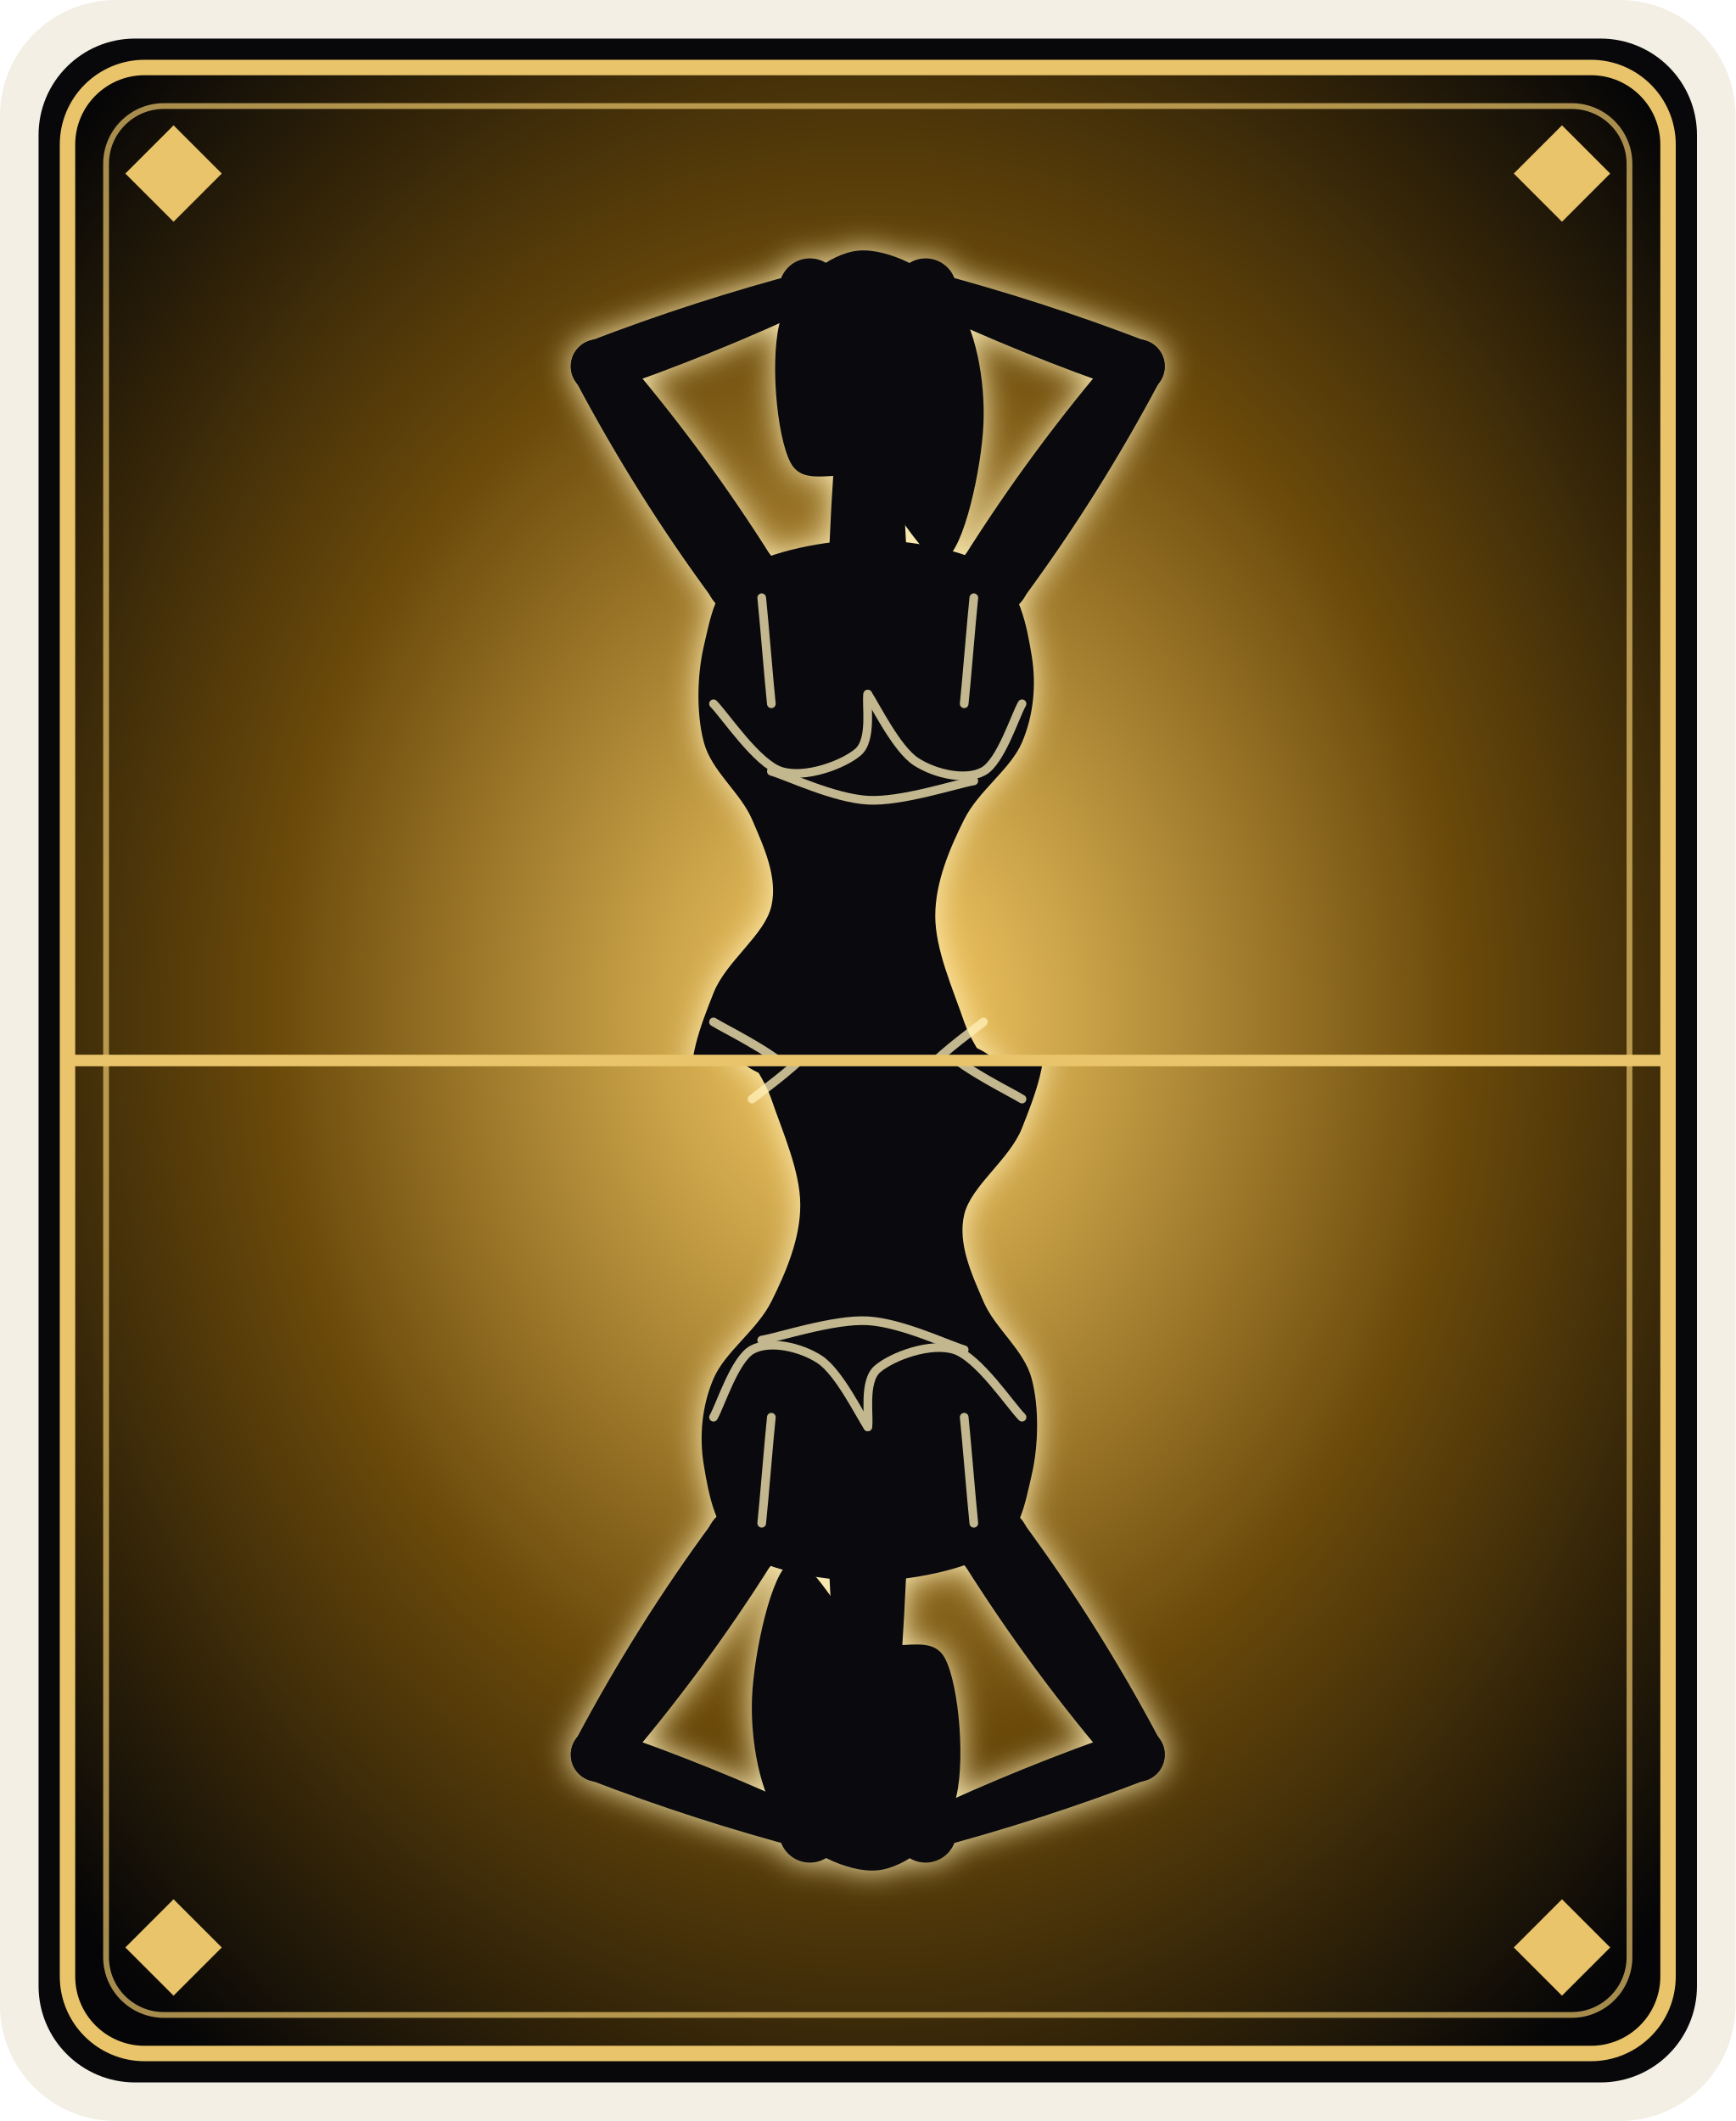
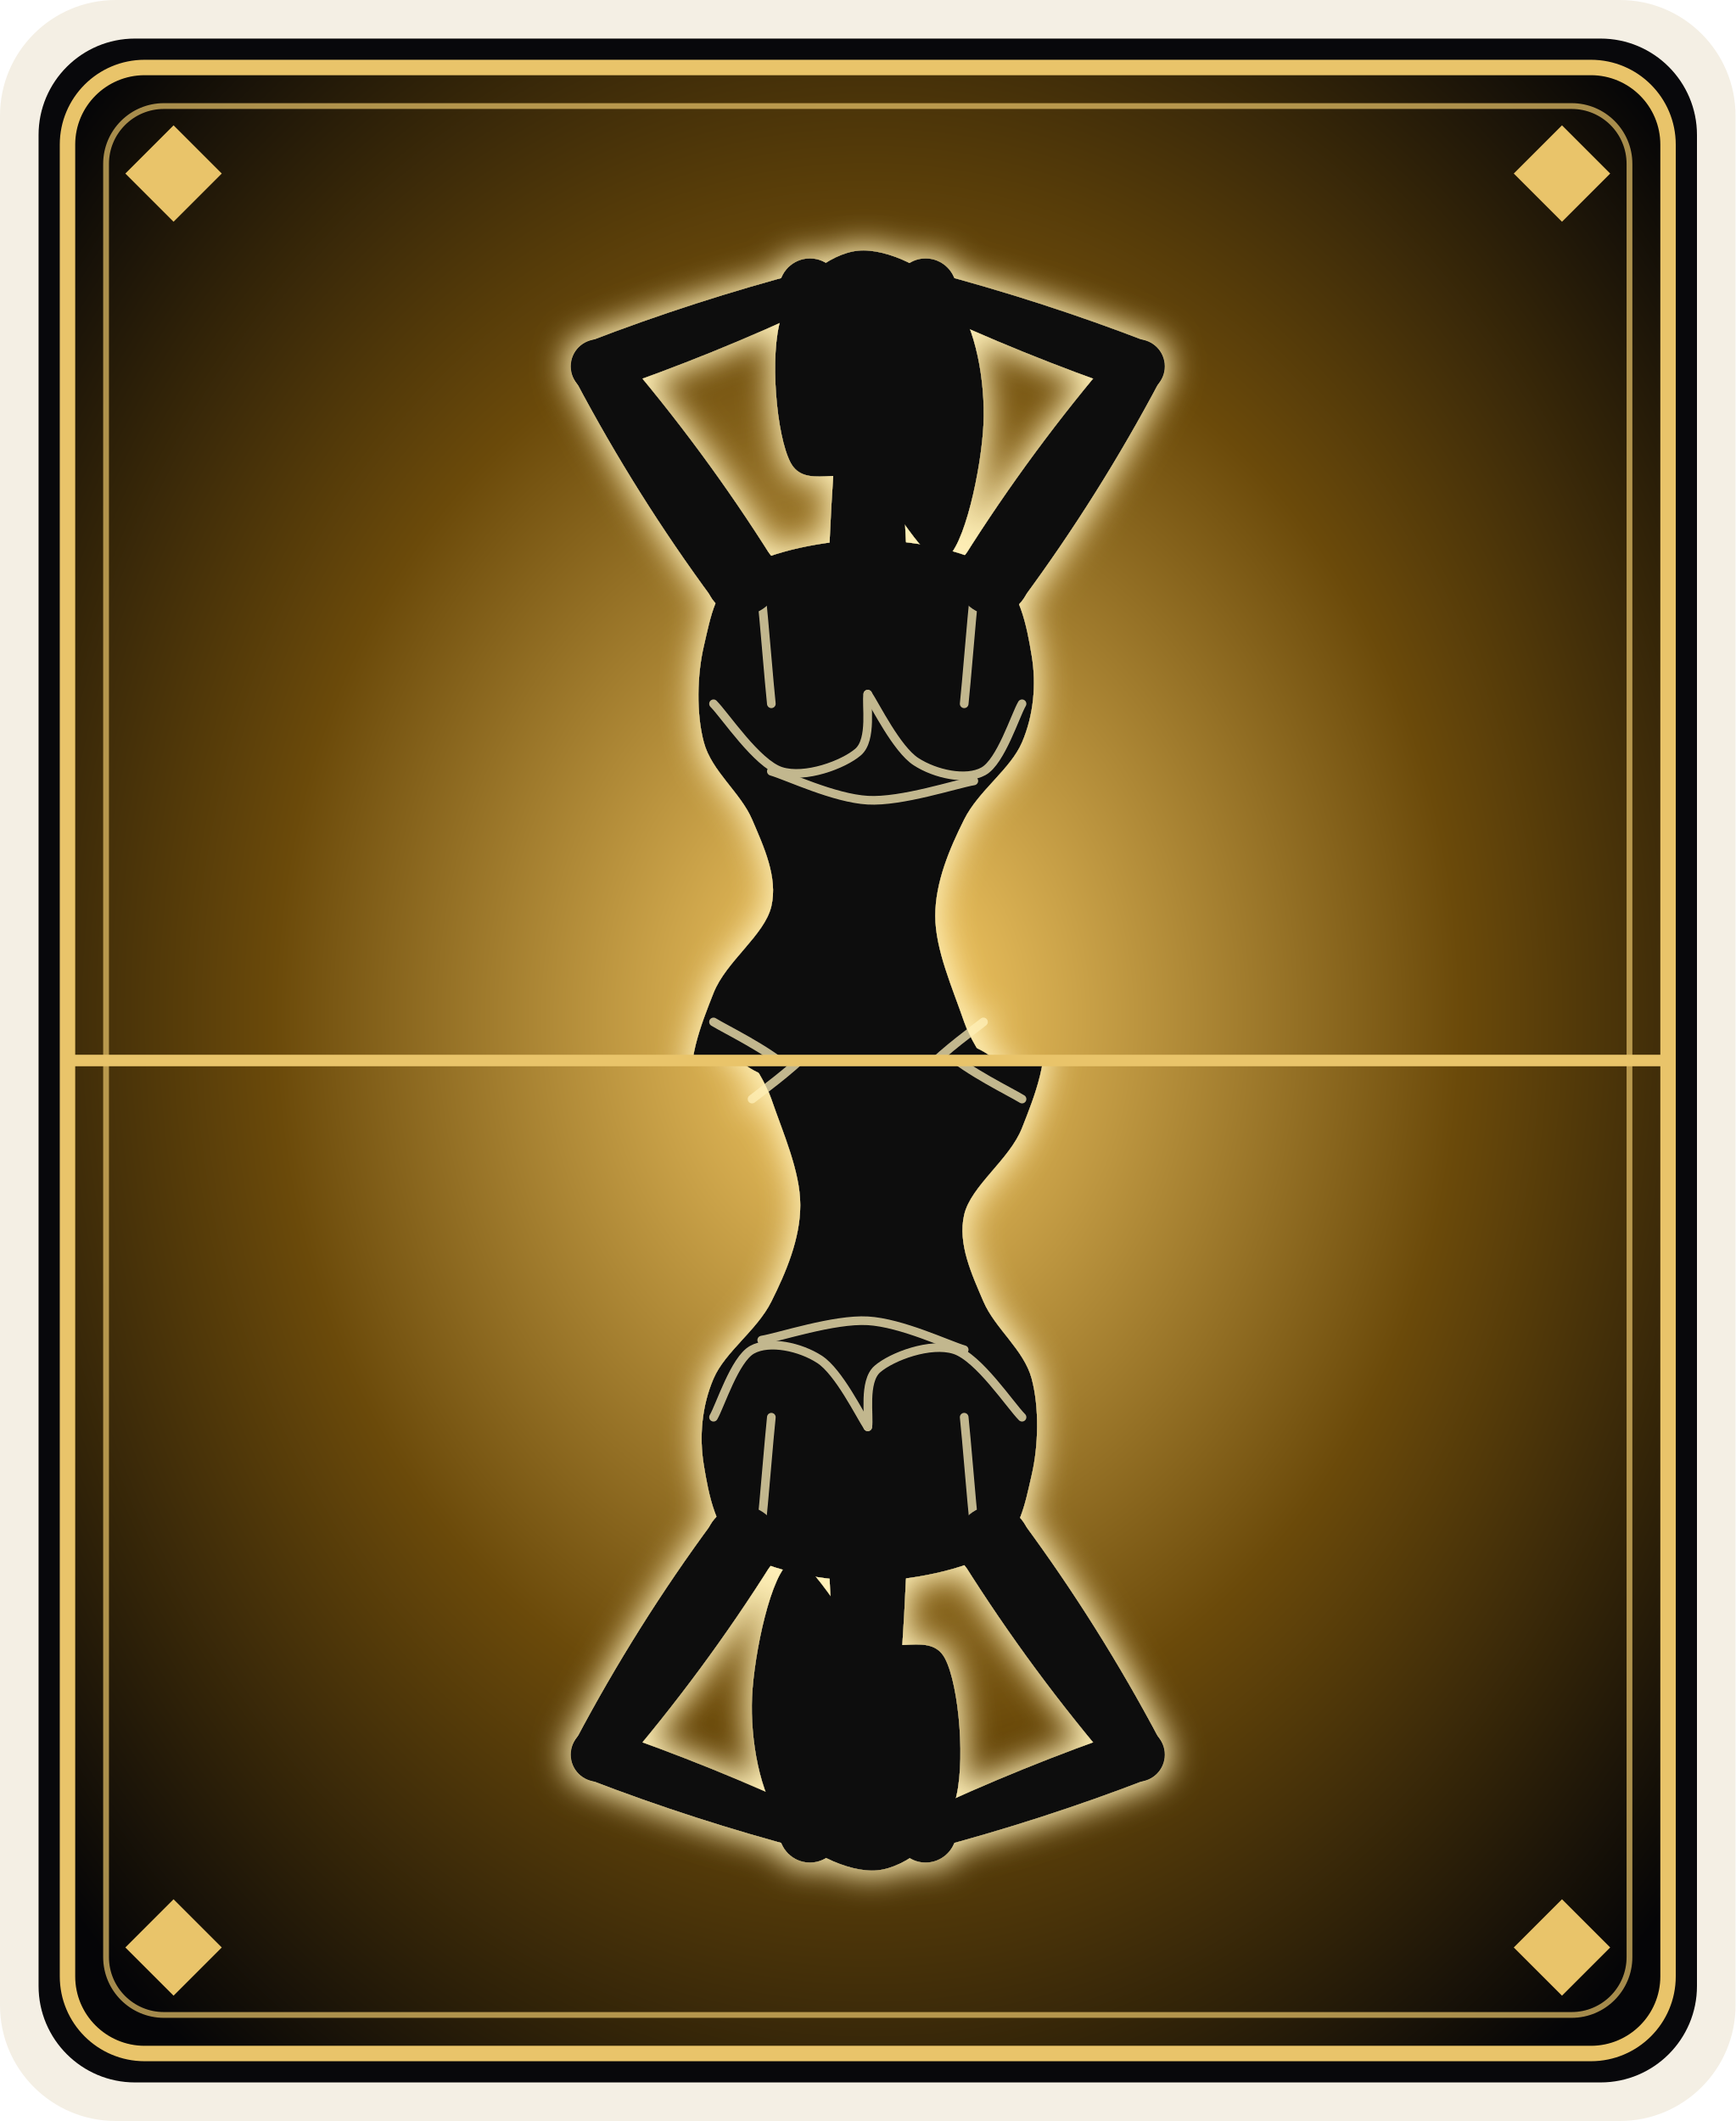
<svg xmlns="http://www.w3.org/2000/svg" viewBox="0 0 180 220" preserveAspectRatio="xMidYMid slice">
  <defs>
    <radialGradient id="bg5" cx="50%" cy="48%" r="62%">
      <stop offset="0" stop-color="#ffd36b" />
      <stop offset=".55" stop-color="#6b4a0a" />
      <stop offset="1" stop-color="#050507" />
    </radialGradient>
-     <filter id="rim5" x="-20%" y="-20%" width="140%" height="140%">
-       <feGaussianBlur stdDeviation="1.6" />
+     <filter id="rim5" x="-30%" y="-30%" width="160%" height="160%">
+       <feMorphology in="SourceAlpha" operator="dilate" radius="0.5" result="grow" />
+       <feGaussianBlur in="grow" stdDeviation="1.6" result="blur" />
+       <feFlood flood-color="#fff0b8" />
+       <feComposite in2="blur" operator="in" result="rim" />
+       <feMerge>
+         <feMergeNode in="rim" />
+         <feMergeNode in="SourceGraphic" />
+       </feMerge>
    </filter>
    <clipPath id="card5">
      <rect x="7" y="7" width="166" height="206" rx="8" />
    </clipPath>
    <clipPath id="top5">
      <rect x="0" y="0" width="180" height="110.0" />
    </clipPath>
    <style>.lace { stroke-dasharray: 1 1.4; stroke-width: 2.2; } .seam { stroke-width: .5; opacity: .7; }</style>
  </defs>
  <rect width="180" height="220" rx="12" fill="#f4efe4" />
  <rect x="4" y="4" width="172" height="212" rx="10" fill="#08080b" />
  <g clip-path="url(#card5)">
    <rect width="180" height="220" fill="url(#bg5)" />
+     <rect width="180" height="220" fill="#ffd36b" opacity="0">
+       <animate attributeName="opacity" values="0;.18;0" dur="3.0s" repeatCount="indefinite" />
+     </rect>
    <g clip-path="url(#top5)">
-       <g fill="#fff0b8" filter="url(#rim5)">
-         <path d="M81.0,33.0 C82.2,29.3 86.0,26.3 89.0,26.0 C92.0,25.7 96.8,28.0 99.0,31.0 C101.2,34.0 102.2,39.5 102.0,44.0 C101.8,48.5 100.0,57.0 98.0,58.0 C96.0,59.0 92.7,51.7 90.0,50.0 C87.3,48.3 83.5,50.8 82.0,48.0 C80.5,45.2 79.8,36.7 81.0,33.0 Z" />
-         <ellipse cx="90" cy="40" rx="8" ry="10" transform="rotate(6 90 40)" />
-         <path d="M86.5,48.0 Q86.2,52.5 86.0,57.0 L94.0,57.0 Q93.8,52.5 93.5,48.0 Z" />
-         <circle cx="90.0" cy="48.0" r="3.5" />
-         <circle cx="90.0" cy="57.0" r="4.0" />
-         <path d="M77.0,59.0 C79.8,57.2 85.7,56.0 90.0,56.0 C94.3,56.0 100.2,57.0 103.0,59.0 C105.8,61.0 106.5,65.0 107.0,68.0 C107.5,71.0 107.2,74.2 106.0,77.0 C104.8,79.8 101.5,82.0 100.0,85.0 C98.5,88.0 97.0,91.5 97.0,95.0 C97.0,98.5 98.8,102.5 100.0,106.0 C101.2,109.5 104.8,112.8 104.0,116.0 C103.2,119.2 97.7,123.2 95.0,125.0 C92.3,126.8 90.5,127.2 88.0,127.0 C85.5,126.8 82.7,126.2 80.0,124.0 C77.3,121.8 73.0,117.5 72.0,114.0 C71.0,110.5 72.7,106.3 74.0,103.0 C75.3,99.7 79.3,97.0 80.0,94.0 C80.7,91.0 79.2,87.8 78.0,85.0 C76.8,82.2 73.8,80.0 73.0,77.0 C72.2,74.0 72.3,70.0 73.0,67.0 C73.7,64.0 74.2,60.8 77.0,59.0 Z" />
-         <path d="M106.1,62.1 Q114.0,51.4 120.3,39.5 L115.7,36.5 Q107.0,46.6 99.9,57.9 Z" />
-         <circle cx="103.0" cy="60.0" r="3.8" />
-         <circle cx="118.0" cy="38.0" r="2.8" />
-         <path d="M118.9,35.4 Q108.0,31.2 96.6,28.2 L95.4,31.8 Q106.0,36.8 117.1,40.6 Z" />
-         <circle cx="118.0" cy="38.0" r="2.8" />
-         <circle cx="96.0" cy="30.0" r="1.9" />
-         <circle cx="96" cy="30" r="3.2" />
-         <path d="M80.1,57.9 Q73.0,46.6 64.3,36.5 L59.7,39.5 Q66.0,51.4 73.9,62.1 Z" />
-         <circle cx="77.0" cy="60.0" r="3.8" />
-         <circle cx="62.0" cy="38.0" r="2.8" />
-         <path d="M62.9,40.6 Q74.0,36.8 84.6,31.8 L83.4,28.2 Q72.0,31.2 61.1,35.4 Z" />
-         <circle cx="62.0" cy="38.0" r="2.8" />
-         <circle cx="84.0" cy="30.0" r="1.9" />
-         <circle cx="84" cy="30" r="3.2" />
-         <path d="M73.0,116.8 Q72.6,136.8 75.3,156.9 L84.7,157.1 Q88.4,137.2 89.0,117.2 Z" />
-         <circle cx="81.0" cy="117.0" r="8.0" />
-         <circle cx="80.0" cy="157.0" r="4.8" />
-         <path d="M75.3,157.5 Q77.0,175.6 81.7,193.3 L86.3,192.7 Q87.0,174.4 84.7,156.5 Z" />
-         <circle cx="80.0" cy="157.0" r="4.8" />
-         <circle cx="84.0" cy="193.0" r="2.3" />
-         <path d="M81.7,193.4 Q83.3,199.3 84.9,205.2 L87.1,204.8 Q86.7,198.7 86.3,192.6 Z" />
-         <circle cx="84.0" cy="193.0" r="2.3" />
-         <circle cx="86.0" cy="205.0" r="1.1" />
-         <path d="M81.9,190.0 L83.5,199.0 L85.1,190.0 Z" />
-         <path d="M90.0,116.8 Q92.1,136.3 97.3,155.5 L106.7,154.5 Q107.9,134.7 106.0,115.2 Z" />
-         <circle cx="98.0" cy="116.0" r="8.0" />
-         <circle cx="102.0" cy="155.0" r="4.8" />
-         <path d="M97.4,154.0 Q93.0,171.9 91.8,190.5 L96.2,191.5 Q103.0,174.1 106.6,156.0 Z" />
-         <circle cx="102.0" cy="155.0" r="4.8" />
-         <circle cx="94.0" cy="191.0" r="2.3" />
-         <path d="M91.7,191.4 Q93.3,197.3 94.9,203.2 L97.1,202.8 Q96.7,196.7 96.3,190.6 Z" />
-         <circle cx="94.0" cy="191.0" r="2.3" />
-         <circle cx="96.0" cy="203.0" r="1.1" />
-         <path d="M91.9,188.0 L93.5,197.0 L95.1,188.0 Z" />
-       </g>
-       <g fill="#0a0a0e">
-         <path d="M81.0,33.0 C82.2,29.3 86.0,26.3 89.0,26.0 C92.0,25.7 96.8,28.0 99.0,31.0 C101.2,34.0 102.2,39.5 102.0,44.0 C101.8,48.5 100.0,57.0 98.0,58.0 C96.0,59.0 92.7,51.7 90.0,50.0 C87.3,48.3 83.5,50.8 82.0,48.0 C80.5,45.2 79.8,36.7 81.0,33.0 Z" />
-         <ellipse cx="90" cy="40" rx="8" ry="10" transform="rotate(6 90 40)" />
-         <path d="M86.5,48.0 Q86.2,52.5 86.0,57.0 L94.0,57.0 Q93.8,52.5 93.5,48.0 Z" />
-         <circle cx="90.0" cy="48.0" r="3.5" />
-         <circle cx="90.0" cy="57.0" r="4.0" />
-         <path d="M77.0,59.0 C79.8,57.2 85.7,56.0 90.0,56.0 C94.3,56.0 100.2,57.0 103.0,59.0 C105.8,61.0 106.5,65.0 107.0,68.0 C107.5,71.0 107.2,74.2 106.0,77.0 C104.8,79.8 101.5,82.0 100.0,85.0 C98.5,88.0 97.0,91.5 97.0,95.0 C97.0,98.5 98.8,102.5 100.0,106.0 C101.2,109.5 104.8,112.8 104.0,116.0 C103.2,119.2 97.7,123.2 95.0,125.0 C92.3,126.8 90.5,127.2 88.0,127.0 C85.5,126.8 82.7,126.2 80.0,124.0 C77.3,121.8 73.0,117.5 72.0,114.0 C71.0,110.5 72.7,106.3 74.0,103.0 C75.3,99.7 79.3,97.0 80.0,94.0 C80.7,91.0 79.2,87.8 78.0,85.0 C76.8,82.2 73.8,80.0 73.0,77.0 C72.2,74.0 72.3,70.0 73.0,67.0 C73.7,64.0 74.2,60.8 77.0,59.0 Z" />
-         <path d="M106.1,62.1 Q114.0,51.4 120.3,39.5 L115.7,36.5 Q107.0,46.6 99.9,57.9 Z" />
-         <circle cx="103.0" cy="60.0" r="3.8" />
-         <circle cx="118.0" cy="38.0" r="2.8" />
-         <path d="M118.9,35.4 Q108.0,31.2 96.6,28.2 L95.4,31.8 Q106.0,36.8 117.1,40.6 Z" />
-         <circle cx="118.0" cy="38.0" r="2.8" />
-         <circle cx="96.0" cy="30.0" r="1.9" />
-         <circle cx="96" cy="30" r="3.2" />
-         <path d="M80.1,57.9 Q73.0,46.6 64.3,36.5 L59.7,39.5 Q66.0,51.4 73.9,62.1 Z" />
-         <circle cx="77.0" cy="60.0" r="3.8" />
-         <circle cx="62.0" cy="38.0" r="2.8" />
-         <path d="M62.9,40.6 Q74.0,36.8 84.6,31.8 L83.4,28.2 Q72.0,31.2 61.1,35.4 Z" />
-         <circle cx="62.0" cy="38.0" r="2.8" />
-         <circle cx="84.0" cy="30.0" r="1.9" />
-         <circle cx="84" cy="30" r="3.2" />
-         <path d="M73.0,116.8 Q72.6,136.8 75.3,156.9 L84.7,157.1 Q88.4,137.2 89.0,117.2 Z" />
-         <circle cx="81.0" cy="117.0" r="8.0" />
-         <circle cx="80.0" cy="157.0" r="4.8" />
-         <path d="M75.3,157.5 Q77.0,175.6 81.7,193.3 L86.3,192.7 Q87.0,174.4 84.7,156.5 Z" />
-         <circle cx="80.0" cy="157.0" r="4.8" />
-         <circle cx="84.0" cy="193.0" r="2.3" />
-         <path d="M81.7,193.4 Q83.3,199.3 84.9,205.2 L87.1,204.8 Q86.7,198.7 86.3,192.6 Z" />
-         <circle cx="84.0" cy="193.0" r="2.3" />
-         <circle cx="86.0" cy="205.0" r="1.1" />
-         <path d="M81.9,190.0 L83.5,199.0 L85.1,190.0 Z" />
-         <path d="M90.0,116.8 Q92.1,136.3 97.3,155.5 L106.7,154.5 Q107.9,134.7 106.0,115.2 Z" />
-         <circle cx="98.0" cy="116.0" r="8.0" />
-         <circle cx="102.0" cy="155.0" r="4.8" />
-         <path d="M97.4,154.0 Q93.0,171.9 91.8,190.5 L96.2,191.5 Q103.0,174.1 106.6,156.0 Z" />
-         <circle cx="102.0" cy="155.0" r="4.8" />
-         <circle cx="94.0" cy="191.0" r="2.3" />
-         <path d="M91.7,191.4 Q93.3,197.3 94.9,203.2 L97.1,202.8 Q96.7,196.7 96.3,190.6 Z" />
-         <circle cx="94.0" cy="191.0" r="2.3" />
-         <circle cx="96.0" cy="203.0" r="1.1" />
-         <path d="M91.9,188.0 L93.5,197.0 L95.1,188.0 Z" />
-       </g>
-       <g fill="none" stroke="#fff0b8" stroke-width="0.9" stroke-linecap="round" opacity="0.75">
-         <path d="M74.0,73.0 C75.2,74.2 78.5,79.2 81.0,80.0 C83.5,80.8 87.5,79.3 89.0,78.0 C90.5,76.7 89.8,73.0 90.0,72.0" />
-         <path d="M90.0,72.0 C90.8,73.2 93.0,77.7 95.0,79.0 C97.0,80.3 100.2,81.0 102.0,80.0 C103.8,79.0 105.3,74.2 106.0,73.0" />
-         <path d="M80.0,80.0 C81.7,80.5 86.5,82.8 90.0,83.0 C93.5,83.2 99.2,81.3 101.0,81.0" />
-         <path d="M80.0,73.0 C79.8,71.2 79.2,63.8 79.0,62.0" />
-         <path d="M100.0,73.0 C100.2,71.2 100.8,63.8 101.0,62.0" />
-         <path d="M74.0,106.0 C75.3,106.8 79.5,108.8 82.0,111.0 C84.5,113.2 86.7,119.0 89.0,119.0 C91.3,119.0 93.8,113.2 96.0,111.0 C98.2,108.8 101.0,106.8 102.0,106.0" />
-         <path d="M74.0,111.0 C76.5,113.3 84.2,125.0 89.0,125.0 C93.8,125.0 100.7,113.3 103.0,111.0" />
-         <path d="M88.6,142.0 L72.1,141.6" />
-         <path class="lace" d="M88.1,144.0 L72.6,143.6" />
-         <path d="M78.0,112.0 L80.4,141.8" />
-         <path class="seam" d="M80.2,158.8 L83.8,191.2" />
-         <path d="M108.7,139.3 L92.3,141.0" />
-         <path class="lace" d="M108.4,141.3 L93.0,142.9" />
-         <path d="M99.0,111.0 L100.5,140.2" />
-         <path class="seam" d="M101.6,156.8 L94.4,189.2" />
+       <g filter="url(#rim5)">
+         <g>
+           <g>
+             <g fill="#0a0a0e">
+               <path d="M73.0,116.8 Q72.6,136.8 75.3,156.9 L84.7,157.1 Q88.4,137.2 89.0,117.2 Z" />
+               <circle cx="81.0" cy="117.0" r="8.0" />
+               <circle cx="80.0" cy="157.0" r="4.8" />
+               <path d="M75.3,157.5 Q77.0,175.6 81.7,193.3 L86.3,192.7 Q87.0,174.4 84.7,156.5 Z" />
+               <circle cx="80.0" cy="157.0" r="4.8" />
+               <circle cx="84.0" cy="193.0" r="2.3" />
+               <path d="M81.7,193.4 Q83.3,199.3 84.9,205.2 L87.1,204.8 Q86.7,198.7 86.3,192.6 Z" />
+               <circle cx="84.0" cy="193.0" r="2.3" />
+               <circle cx="86.0" cy="205.0" r="1.1" />
+               <path d="M81.9,190.0 L83.5,199.0 L85.1,190.0 Z" />
+             </g>
+             <g fill="none" stroke="#fff0b8" stroke-width="0.9" stroke-linecap="round" opacity="0.75">
+               <path d="M88.6,142.0 L72.1,141.6" />
+               <path class="lace" d="M88.1,144.0 L72.6,143.6" />
+               <path d="M78.0,112.0 L80.4,141.8" />
+               <path class="seam" d="M80.2,158.8 L83.8,191.2" />
+             </g>
+             <animateTransform attributeName="transform" type="rotate" values="0.00 81.0 117.0;1.50 81.0 117.0;2.60 81.0 117.0;3.00 81.0 117.0;2.60 81.0 117.0;1.50 81.0 117.0;0.00 81.0 117.0;-1.50 81.0 117.0;-2.60 81.0 117.0;-3.00 81.0 117.0;-2.60 81.0 117.0;-1.50 81.0 117.0;-0.00 81.0 117.0" dur="3.0s" repeatCount="indefinite" />
+           </g>
+           <g>
+             <g fill="#0a0a0e">
+               <path d="M90.0,116.8 Q92.1,136.3 97.3,155.5 L106.7,154.5 Q107.9,134.7 106.0,115.2 Z" />
+               <circle cx="98.0" cy="116.0" r="8.0" />
+               <circle cx="102.0" cy="155.0" r="4.8" />
+               <path d="M97.4,154.0 Q93.0,171.9 91.8,190.5 L96.2,191.5 Q103.0,174.1 106.6,156.0 Z" />
+               <circle cx="102.0" cy="155.0" r="4.8" />
+               <circle cx="94.0" cy="191.0" r="2.3" />
+               <path d="M91.7,191.4 Q93.3,197.3 94.9,203.2 L97.1,202.8 Q96.7,196.7 96.3,190.6 Z" />
+               <circle cx="94.0" cy="191.0" r="2.3" />
+               <circle cx="96.0" cy="203.0" r="1.1" />
+               <path d="M91.9,188.0 L93.5,197.0 L95.1,188.0 Z" />
+             </g>
+             <g fill="none" stroke="#fff0b8" stroke-width="0.9" stroke-linecap="round" opacity="0.75">
+               <path d="M108.7,139.3 L92.3,141.0" />
+               <path class="lace" d="M108.4,141.3 L93.0,142.9" />
+               <path d="M99.0,111.0 L100.5,140.2" />
+               <path class="seam" d="M101.6,156.8 L94.4,189.2" />
+             </g>
+             <animateTransform attributeName="transform" type="rotate" values="0.00 98.0 116.0;-1.50 98.0 116.0;-2.60 98.0 116.0;-3.00 98.0 116.0;-2.60 98.0 116.0;-1.50 98.0 116.0;-0.00 98.0 116.0;1.50 98.0 116.0;2.60 98.0 116.0;3.00 98.0 116.0;2.60 98.0 116.0;1.50 98.0 116.0;0.00 98.0 116.0" dur="3.0s" repeatCount="indefinite" />
+           </g>
+           <g>
+             <g fill="#0a0a0e">
+               <path d="M77.0,59.0 C79.8,57.2 85.7,56.0 90.0,56.0 C94.3,56.0 100.2,57.0 103.0,59.0 C105.8,61.0 106.5,65.0 107.0,68.0 C107.5,71.0 107.2,74.2 106.0,77.0 C104.8,79.8 101.5,82.0 100.0,85.0 C98.5,88.0 97.0,91.5 97.0,95.0 C97.0,98.5 98.8,102.5 100.0,106.0 C101.2,109.5 104.8,112.8 104.0,116.0 C103.2,119.2 97.7,123.2 95.0,125.0 C92.3,126.8 90.5,127.2 88.0,127.0 C85.5,126.8 82.7,126.2 80.0,124.0 C77.3,121.8 73.0,117.5 72.0,114.0 C71.0,110.5 72.7,106.3 74.0,103.0 C75.3,99.7 79.3,97.0 80.0,94.0 C80.7,91.0 79.2,87.8 78.0,85.0 C76.8,82.2 73.8,80.0 73.0,77.0 C72.2,74.0 72.3,70.0 73.0,67.0 C73.7,64.0 74.2,60.8 77.0,59.0 Z" />
+             </g>
+             <g fill="none" stroke="#fff0b8" stroke-width="0.9" stroke-linecap="round" opacity="0.75">
+               <path d="M74.0,73.0 C75.2,74.2 78.5,79.2 81.0,80.0 C83.5,80.8 87.5,79.3 89.0,78.0 C90.5,76.7 89.8,73.0 90.0,72.0" />
+               <path d="M90.0,72.0 C90.8,73.2 93.0,77.7 95.0,79.0 C97.0,80.3 100.2,81.0 102.0,80.0 C103.8,79.0 105.3,74.2 106.0,73.0" />
+               <path d="M80.0,80.0 C81.7,80.5 86.5,82.8 90.0,83.0 C93.5,83.2 99.2,81.3 101.0,81.0" />
+               <path d="M80.0,73.0 C79.8,71.2 79.2,63.8 79.0,62.0" />
+               <path d="M100.0,73.0 C100.2,71.2 100.8,63.8 101.0,62.0" />
+               <path d="M74.0,106.0 C75.3,106.8 79.5,108.8 82.0,111.0 C84.5,113.2 86.7,119.0 89.0,119.0 C91.3,119.0 93.8,113.2 96.0,111.0 C98.2,108.8 101.0,106.8 102.0,106.0" />
+               <path d="M74.0,111.0 C76.5,113.3 84.2,125.0 89.0,125.0 C93.8,125.0 100.7,113.3 103.0,111.0" />
+             </g>
+             <g>
+               <g fill="#0a0a0e">
+                 <path d="M81.0,33.0 C82.2,29.3 86.0,26.3 89.0,26.0 C92.0,25.7 96.8,28.0 99.0,31.0 C101.2,34.0 102.2,39.5 102.0,44.0 C101.8,48.5 100.0,57.0 98.0,58.0 C96.0,59.0 92.7,51.7 90.0,50.0 C87.3,48.3 83.5,50.8 82.0,48.0 C80.5,45.2 79.8,36.7 81.0,33.0 Z" />
+                 <ellipse cx="90" cy="40" rx="8" ry="10" transform="rotate(6 90 40)" />
+                 <path d="M86.5,48.0 Q86.2,52.5 86.0,57.0 L94.0,57.0 Q93.8,52.5 93.5,48.0 Z" />
+                 <circle cx="90.0" cy="48.0" r="3.5" />
+                 <circle cx="90.0" cy="57.0" r="4.0" />
+               </g>
+               <animateTransform attributeName="transform" type="rotate" values="8.00 90.0 57.0;6.93 90.0 57.0;4.00 90.0 57.0;0.00 90.0 57.0;-4.00 90.0 57.0;-6.93 90.0 57.0;-8.00 90.0 57.0;-6.93 90.0 57.0;-4.00 90.0 57.0;-0.00 90.0 57.0;4.00 90.0 57.0;6.93 90.0 57.0;8.00 90.0 57.0" dur="3.0s" repeatCount="indefinite" />
+             </g>
+             <g>
+               <g fill="#0a0a0e">
+                 <path d="M106.1,62.1 Q114.0,51.4 120.3,39.5 L115.7,36.5 Q107.0,46.6 99.9,57.9 Z" />
+                 <circle cx="103.0" cy="60.0" r="3.8" />
+                 <circle cx="118.0" cy="38.0" r="2.8" />
+               </g>
+               <g>
+                 <g fill="#0a0a0e">
+                   <path d="M118.9,35.4 Q108.0,31.2 96.6,28.2 L95.4,31.8 Q106.0,36.8 117.1,40.6 Z" />
+                   <circle cx="118.0" cy="38.0" r="2.8" />
+                   <circle cx="96.0" cy="30.0" r="1.9" />
+                   <circle cx="96" cy="30" r="3.2" />
+                 </g>
+                 <animateTransform attributeName="transform" type="rotate" values="10.76 118.0 38.0;14.54 118.0 38.0;14.43 118.0 38.0;10.45 118.0 38.0;3.67 118.0 38.0;-4.09 118.0 38.0;-10.76 118.0 38.0;-14.54 118.0 38.0;-14.43 118.0 38.0;-10.45 118.0 38.0;-3.67 118.0 38.0;4.09 118.0 38.0;10.76 118.0 38.0" dur="3.0s" repeatCount="indefinite" />
+               </g>
+               <animateTransform attributeName="transform" type="rotate" values="0.00 103.0 60.0;6.00 103.0 60.0;10.39 103.0 60.0;12.00 103.0 60.0;10.39 103.0 60.0;6.00 103.0 60.0;0.00 103.0 60.0;-6.00 103.0 60.0;-10.39 103.0 60.0;-12.00 103.0 60.0;-10.39 103.0 60.0;-6.00 103.0 60.0;-0.00 103.0 60.0" dur="3.0s" repeatCount="indefinite" />
+             </g>
+             <g>
+               <g fill="#0a0a0e">
+                 <path d="M80.1,57.9 Q73.0,46.6 64.3,36.5 L59.7,39.5 Q66.0,51.4 73.9,62.1 Z" />
+                 <circle cx="77.0" cy="60.0" r="3.8" />
+                 <circle cx="62.0" cy="38.0" r="2.8" />
+               </g>
+               <g>
+                 <g fill="#0a0a0e">
+                   <path d="M62.9,40.6 Q74.0,36.8 84.6,31.8 L83.4,28.2 Q72.0,31.2 61.1,35.4 Z" />
+                   <circle cx="62.0" cy="38.0" r="2.8" />
+                   <circle cx="84.0" cy="30.0" r="1.9" />
+                   <circle cx="84" cy="30" r="3.2" />
+                 </g>
+                 <animateTransform attributeName="transform" type="rotate" values="-10.76 62.0 38.0;-14.54 62.0 38.0;-14.43 62.0 38.0;-10.45 62.0 38.0;-3.67 62.0 38.0;4.09 62.0 38.0;10.76 62.0 38.0;14.54 62.0 38.0;14.43 62.0 38.0;10.45 62.0 38.0;3.67 62.0 38.0;-4.09 62.0 38.0;-10.76 62.0 38.0" dur="3.0s" repeatCount="indefinite" />
+               </g>
+               <animateTransform attributeName="transform" type="rotate" values="0.00 77.0 60.0;-6.00 77.0 60.0;-10.39 77.0 60.0;-12.00 77.0 60.0;-10.39 77.0 60.0;-6.00 77.0 60.0;-0.00 77.0 60.0;6.00 77.0 60.0;10.39 77.0 60.0;12.00 77.0 60.0;10.39 77.0 60.0;6.00 77.0 60.0;0.00 77.0 60.0" dur="3.0s" repeatCount="indefinite" />
+             </g>
+             <animateTransform attributeName="transform" type="rotate" values="0.00 89.5 116.5;-3.00 89.5 116.5;-5.20 89.5 116.5;-6.00 89.5 116.5;-5.20 89.5 116.5;-3.00 89.5 116.5;-0.00 89.5 116.5;3.00 89.5 116.5;5.20 89.5 116.5;6.00 89.5 116.5;5.20 89.5 116.5;3.00 89.5 116.5;0.00 89.5 116.5" dur="3.0s" repeatCount="indefinite" />
+           </g>
+           <animateTransform attributeName="transform" type="rotate" values="0.00 90.0 198.0;2.25 90.0 198.0;3.90 90.0 198.0;4.50 90.0 198.0;3.90 90.0 198.0;2.25 90.0 198.0;0.00 90.0 198.0;-2.25 90.0 198.0;-3.90 90.0 198.0;-4.50 90.0 198.0;-3.90 90.0 198.0;-2.25 90.0 198.0;-0.00 90.0 198.0" dur="3.0s" repeatCount="indefinite" />
+         </g>
      </g>
    </g>
    <g clip-path="url(#top5)" transform="rotate(180 90.0 110.0)">
-       <g fill="#fff0b8" filter="url(#rim5)">
-         <path d="M81.0,33.0 C82.2,29.3 86.0,26.3 89.0,26.0 C92.0,25.7 96.8,28.0 99.0,31.0 C101.2,34.0 102.2,39.5 102.0,44.0 C101.8,48.5 100.0,57.0 98.0,58.0 C96.0,59.0 92.7,51.7 90.0,50.0 C87.3,48.3 83.5,50.8 82.0,48.0 C80.5,45.2 79.8,36.7 81.0,33.0 Z" />
-         <ellipse cx="90" cy="40" rx="8" ry="10" transform="rotate(6 90 40)" />
-         <path d="M86.5,48.0 Q86.2,52.5 86.0,57.0 L94.0,57.0 Q93.8,52.5 93.5,48.0 Z" />
-         <circle cx="90.0" cy="48.0" r="3.5" />
-         <circle cx="90.0" cy="57.0" r="4.0" />
-         <path d="M77.0,59.0 C79.8,57.2 85.7,56.0 90.0,56.0 C94.3,56.0 100.2,57.0 103.0,59.0 C105.8,61.0 106.5,65.0 107.0,68.0 C107.5,71.0 107.2,74.2 106.0,77.0 C104.8,79.8 101.5,82.0 100.0,85.0 C98.5,88.0 97.0,91.5 97.0,95.0 C97.0,98.5 98.8,102.5 100.0,106.0 C101.2,109.5 104.8,112.8 104.0,116.0 C103.2,119.2 97.7,123.2 95.0,125.0 C92.3,126.8 90.5,127.2 88.0,127.0 C85.5,126.8 82.7,126.2 80.0,124.0 C77.3,121.8 73.0,117.5 72.0,114.0 C71.0,110.5 72.7,106.3 74.0,103.0 C75.3,99.7 79.3,97.0 80.0,94.0 C80.7,91.0 79.2,87.8 78.0,85.0 C76.8,82.2 73.8,80.0 73.0,77.0 C72.2,74.0 72.3,70.0 73.0,67.0 C73.7,64.0 74.2,60.8 77.0,59.0 Z" />
-         <path d="M106.1,62.1 Q114.0,51.4 120.3,39.5 L115.7,36.5 Q107.0,46.6 99.9,57.9 Z" />
-         <circle cx="103.0" cy="60.0" r="3.8" />
-         <circle cx="118.0" cy="38.0" r="2.8" />
-         <path d="M118.9,35.4 Q108.0,31.2 96.6,28.2 L95.4,31.8 Q106.0,36.8 117.1,40.6 Z" />
-         <circle cx="118.0" cy="38.0" r="2.8" />
-         <circle cx="96.0" cy="30.0" r="1.9" />
-         <circle cx="96" cy="30" r="3.2" />
-         <path d="M80.1,57.9 Q73.0,46.6 64.3,36.5 L59.7,39.5 Q66.0,51.4 73.9,62.1 Z" />
-         <circle cx="77.0" cy="60.0" r="3.8" />
-         <circle cx="62.0" cy="38.0" r="2.8" />
-         <path d="M62.9,40.6 Q74.0,36.8 84.6,31.8 L83.4,28.2 Q72.0,31.2 61.1,35.4 Z" />
-         <circle cx="62.0" cy="38.0" r="2.8" />
-         <circle cx="84.0" cy="30.0" r="1.9" />
-         <circle cx="84" cy="30" r="3.2" />
-         <path d="M73.0,116.8 Q72.6,136.8 75.3,156.9 L84.7,157.1 Q88.4,137.2 89.0,117.2 Z" />
-         <circle cx="81.0" cy="117.0" r="8.0" />
-         <circle cx="80.0" cy="157.0" r="4.8" />
-         <path d="M75.3,157.5 Q77.0,175.6 81.7,193.3 L86.3,192.7 Q87.0,174.4 84.7,156.5 Z" />
-         <circle cx="80.0" cy="157.0" r="4.8" />
-         <circle cx="84.0" cy="193.0" r="2.3" />
-         <path d="M81.7,193.4 Q83.3,199.3 84.9,205.2 L87.1,204.8 Q86.7,198.7 86.3,192.6 Z" />
-         <circle cx="84.0" cy="193.0" r="2.3" />
-         <circle cx="86.0" cy="205.0" r="1.1" />
-         <path d="M81.9,190.0 L83.5,199.0 L85.1,190.0 Z" />
-         <path d="M90.0,116.8 Q92.1,136.3 97.3,155.5 L106.7,154.5 Q107.9,134.7 106.0,115.2 Z" />
-         <circle cx="98.0" cy="116.0" r="8.0" />
-         <circle cx="102.0" cy="155.0" r="4.8" />
-         <path d="M97.4,154.0 Q93.0,171.9 91.8,190.5 L96.2,191.5 Q103.0,174.1 106.6,156.0 Z" />
-         <circle cx="102.0" cy="155.0" r="4.8" />
-         <circle cx="94.0" cy="191.0" r="2.3" />
-         <path d="M91.7,191.4 Q93.3,197.3 94.9,203.2 L97.1,202.8 Q96.7,196.7 96.3,190.6 Z" />
-         <circle cx="94.0" cy="191.0" r="2.3" />
-         <circle cx="96.0" cy="203.0" r="1.1" />
-         <path d="M91.9,188.0 L93.5,197.0 L95.1,188.0 Z" />
-       </g>
-       <g fill="#0a0a0e">
-         <path d="M81.0,33.0 C82.2,29.3 86.0,26.3 89.0,26.0 C92.0,25.7 96.8,28.0 99.0,31.0 C101.2,34.0 102.2,39.5 102.0,44.0 C101.8,48.5 100.0,57.0 98.0,58.0 C96.0,59.0 92.7,51.7 90.0,50.0 C87.3,48.3 83.5,50.8 82.0,48.0 C80.5,45.2 79.8,36.7 81.0,33.0 Z" />
-         <ellipse cx="90" cy="40" rx="8" ry="10" transform="rotate(6 90 40)" />
-         <path d="M86.5,48.0 Q86.2,52.5 86.0,57.0 L94.0,57.0 Q93.8,52.5 93.5,48.0 Z" />
-         <circle cx="90.0" cy="48.0" r="3.5" />
-         <circle cx="90.0" cy="57.0" r="4.0" />
-         <path d="M77.0,59.0 C79.8,57.2 85.7,56.0 90.0,56.0 C94.3,56.0 100.2,57.0 103.0,59.0 C105.8,61.0 106.5,65.0 107.0,68.0 C107.5,71.0 107.2,74.2 106.0,77.0 C104.8,79.8 101.5,82.0 100.0,85.0 C98.5,88.0 97.0,91.5 97.0,95.0 C97.0,98.5 98.8,102.5 100.0,106.0 C101.2,109.5 104.8,112.8 104.0,116.0 C103.2,119.2 97.7,123.2 95.0,125.0 C92.3,126.8 90.5,127.2 88.0,127.0 C85.5,126.8 82.7,126.2 80.0,124.0 C77.3,121.8 73.0,117.5 72.0,114.0 C71.0,110.5 72.7,106.3 74.0,103.0 C75.3,99.7 79.3,97.0 80.0,94.0 C80.7,91.0 79.2,87.8 78.0,85.0 C76.8,82.2 73.8,80.0 73.0,77.0 C72.2,74.0 72.3,70.0 73.0,67.0 C73.7,64.0 74.2,60.8 77.0,59.0 Z" />
-         <path d="M106.1,62.1 Q114.0,51.4 120.3,39.5 L115.7,36.5 Q107.0,46.6 99.9,57.9 Z" />
-         <circle cx="103.0" cy="60.0" r="3.8" />
-         <circle cx="118.0" cy="38.0" r="2.8" />
-         <path d="M118.9,35.4 Q108.0,31.2 96.6,28.2 L95.4,31.8 Q106.0,36.8 117.1,40.6 Z" />
-         <circle cx="118.0" cy="38.0" r="2.8" />
-         <circle cx="96.0" cy="30.0" r="1.9" />
-         <circle cx="96" cy="30" r="3.2" />
-         <path d="M80.1,57.9 Q73.0,46.6 64.3,36.5 L59.7,39.5 Q66.0,51.4 73.9,62.1 Z" />
-         <circle cx="77.0" cy="60.0" r="3.8" />
-         <circle cx="62.0" cy="38.0" r="2.8" />
-         <path d="M62.9,40.6 Q74.0,36.8 84.6,31.8 L83.4,28.2 Q72.0,31.2 61.1,35.4 Z" />
-         <circle cx="62.0" cy="38.0" r="2.8" />
-         <circle cx="84.0" cy="30.0" r="1.9" />
-         <circle cx="84" cy="30" r="3.2" />
-         <path d="M73.0,116.8 Q72.6,136.8 75.3,156.9 L84.7,157.1 Q88.4,137.2 89.0,117.2 Z" />
-         <circle cx="81.0" cy="117.0" r="8.0" />
-         <circle cx="80.0" cy="157.0" r="4.8" />
-         <path d="M75.3,157.5 Q77.0,175.6 81.7,193.3 L86.3,192.7 Q87.0,174.4 84.7,156.5 Z" />
-         <circle cx="80.0" cy="157.0" r="4.8" />
-         <circle cx="84.0" cy="193.0" r="2.3" />
-         <path d="M81.7,193.4 Q83.3,199.3 84.9,205.2 L87.1,204.8 Q86.7,198.7 86.3,192.6 Z" />
-         <circle cx="84.0" cy="193.0" r="2.3" />
-         <circle cx="86.0" cy="205.0" r="1.1" />
-         <path d="M81.9,190.0 L83.5,199.0 L85.1,190.0 Z" />
-         <path d="M90.0,116.8 Q92.1,136.3 97.3,155.5 L106.7,154.5 Q107.9,134.7 106.0,115.2 Z" />
-         <circle cx="98.0" cy="116.0" r="8.0" />
-         <circle cx="102.0" cy="155.0" r="4.8" />
-         <path d="M97.4,154.0 Q93.0,171.9 91.8,190.5 L96.2,191.5 Q103.0,174.1 106.6,156.0 Z" />
-         <circle cx="102.0" cy="155.0" r="4.8" />
-         <circle cx="94.0" cy="191.0" r="2.3" />
-         <path d="M91.7,191.4 Q93.3,197.3 94.9,203.2 L97.1,202.8 Q96.7,196.7 96.3,190.6 Z" />
-         <circle cx="94.0" cy="191.0" r="2.3" />
-         <circle cx="96.0" cy="203.0" r="1.1" />
-         <path d="M91.9,188.0 L93.5,197.0 L95.1,188.0 Z" />
-       </g>
-       <g fill="none" stroke="#fff0b8" stroke-width="0.9" stroke-linecap="round" opacity="0.75">
-         <path d="M74.0,73.0 C75.2,74.2 78.5,79.2 81.0,80.0 C83.5,80.8 87.5,79.3 89.0,78.0 C90.5,76.7 89.8,73.0 90.0,72.0" />
-         <path d="M90.0,72.0 C90.8,73.2 93.0,77.7 95.0,79.0 C97.0,80.3 100.2,81.0 102.0,80.0 C103.8,79.0 105.3,74.2 106.0,73.0" />
-         <path d="M80.0,80.0 C81.7,80.5 86.5,82.8 90.0,83.0 C93.5,83.2 99.2,81.3 101.0,81.0" />
-         <path d="M80.0,73.0 C79.8,71.2 79.2,63.8 79.0,62.0" />
-         <path d="M100.0,73.0 C100.2,71.2 100.8,63.8 101.0,62.0" />
-         <path d="M74.0,106.0 C75.3,106.8 79.5,108.8 82.0,111.0 C84.5,113.2 86.7,119.0 89.0,119.0 C91.3,119.0 93.8,113.2 96.0,111.0 C98.2,108.8 101.0,106.8 102.0,106.0" />
-         <path d="M74.0,111.0 C76.5,113.3 84.2,125.0 89.0,125.0 C93.8,125.0 100.7,113.3 103.0,111.0" />
-         <path d="M88.6,142.0 L72.1,141.6" />
-         <path class="lace" d="M88.1,144.0 L72.6,143.6" />
-         <path d="M78.0,112.0 L80.4,141.8" />
-         <path class="seam" d="M80.2,158.8 L83.8,191.2" />
-         <path d="M108.7,139.3 L92.3,141.0" />
-         <path class="lace" d="M108.4,141.3 L93.0,142.9" />
-         <path d="M99.0,111.0 L100.5,140.2" />
-         <path class="seam" d="M101.6,156.8 L94.4,189.2" />
+       <g filter="url(#rim5)">
+         <g>
+           <g>
+             <g fill="#0a0a0e">
+               <path d="M73.0,116.8 Q72.6,136.8 75.3,156.9 L84.7,157.1 Q88.4,137.2 89.0,117.2 Z" />
+               <circle cx="81.0" cy="117.0" r="8.0" />
+               <circle cx="80.0" cy="157.0" r="4.8" />
+               <path d="M75.3,157.5 Q77.0,175.6 81.7,193.3 L86.3,192.7 Q87.0,174.4 84.7,156.5 Z" />
+               <circle cx="80.0" cy="157.0" r="4.8" />
+               <circle cx="84.0" cy="193.0" r="2.3" />
+               <path d="M81.7,193.4 Q83.3,199.3 84.9,205.2 L87.1,204.8 Q86.7,198.7 86.3,192.6 Z" />
+               <circle cx="84.0" cy="193.0" r="2.3" />
+               <circle cx="86.0" cy="205.0" r="1.1" />
+               <path d="M81.9,190.0 L83.5,199.0 L85.1,190.0 Z" />
+             </g>
+             <g fill="none" stroke="#fff0b8" stroke-width="0.9" stroke-linecap="round" opacity="0.75">
+               <path d="M88.6,142.0 L72.1,141.6" />
+               <path class="lace" d="M88.1,144.0 L72.6,143.6" />
+               <path d="M78.0,112.0 L80.4,141.8" />
+               <path class="seam" d="M80.2,158.8 L83.8,191.2" />
+             </g>
+             <animateTransform attributeName="transform" type="rotate" values="0.00 81.0 117.0;1.50 81.0 117.0;2.60 81.0 117.0;3.00 81.0 117.0;2.60 81.0 117.0;1.50 81.0 117.0;0.00 81.0 117.0;-1.50 81.0 117.0;-2.60 81.0 117.0;-3.00 81.0 117.0;-2.60 81.0 117.0;-1.50 81.0 117.0;-0.00 81.0 117.0" dur="3.0s" repeatCount="indefinite" />
+           </g>
+           <g>
+             <g fill="#0a0a0e">
+               <path d="M90.0,116.8 Q92.1,136.3 97.3,155.5 L106.7,154.5 Q107.9,134.7 106.0,115.2 Z" />
+               <circle cx="98.0" cy="116.0" r="8.0" />
+               <circle cx="102.0" cy="155.0" r="4.8" />
+               <path d="M97.4,154.0 Q93.0,171.9 91.8,190.5 L96.2,191.5 Q103.0,174.1 106.6,156.0 Z" />
+               <circle cx="102.0" cy="155.0" r="4.8" />
+               <circle cx="94.0" cy="191.0" r="2.3" />
+               <path d="M91.7,191.4 Q93.3,197.3 94.9,203.2 L97.1,202.8 Q96.7,196.7 96.3,190.6 Z" />
+               <circle cx="94.0" cy="191.0" r="2.3" />
+               <circle cx="96.0" cy="203.0" r="1.1" />
+               <path d="M91.9,188.0 L93.5,197.0 L95.1,188.0 Z" />
+             </g>
+             <g fill="none" stroke="#fff0b8" stroke-width="0.9" stroke-linecap="round" opacity="0.75">
+               <path d="M108.7,139.3 L92.3,141.0" />
+               <path class="lace" d="M108.4,141.3 L93.0,142.9" />
+               <path d="M99.0,111.0 L100.5,140.2" />
+               <path class="seam" d="M101.6,156.8 L94.4,189.2" />
+             </g>
+             <animateTransform attributeName="transform" type="rotate" values="0.00 98.0 116.0;-1.50 98.0 116.0;-2.60 98.0 116.0;-3.00 98.0 116.0;-2.60 98.0 116.0;-1.50 98.0 116.0;-0.00 98.0 116.0;1.50 98.0 116.0;2.60 98.0 116.0;3.00 98.0 116.0;2.60 98.0 116.0;1.50 98.0 116.0;0.00 98.0 116.0" dur="3.0s" repeatCount="indefinite" />
+           </g>
+           <g>
+             <g fill="#0a0a0e">
+               <path d="M77.0,59.0 C79.8,57.2 85.7,56.0 90.0,56.0 C94.3,56.0 100.2,57.0 103.0,59.0 C105.8,61.0 106.5,65.0 107.0,68.0 C107.5,71.0 107.2,74.2 106.0,77.0 C104.8,79.8 101.5,82.0 100.0,85.0 C98.5,88.0 97.0,91.5 97.0,95.0 C97.0,98.5 98.8,102.5 100.0,106.0 C101.2,109.5 104.8,112.8 104.0,116.0 C103.2,119.2 97.7,123.2 95.0,125.0 C92.3,126.8 90.5,127.2 88.0,127.0 C85.5,126.8 82.7,126.2 80.0,124.0 C77.3,121.8 73.0,117.5 72.0,114.0 C71.0,110.5 72.7,106.3 74.0,103.0 C75.3,99.7 79.3,97.0 80.0,94.0 C80.7,91.0 79.2,87.8 78.0,85.0 C76.8,82.2 73.8,80.0 73.0,77.0 C72.2,74.0 72.3,70.0 73.0,67.0 C73.7,64.0 74.2,60.8 77.0,59.0 Z" />
+             </g>
+             <g fill="none" stroke="#fff0b8" stroke-width="0.9" stroke-linecap="round" opacity="0.75">
+               <path d="M74.0,73.0 C75.2,74.2 78.5,79.2 81.0,80.0 C83.5,80.8 87.5,79.3 89.0,78.0 C90.5,76.7 89.8,73.0 90.0,72.0" />
+               <path d="M90.0,72.0 C90.8,73.2 93.0,77.7 95.0,79.0 C97.0,80.3 100.2,81.0 102.0,80.0 C103.8,79.0 105.3,74.2 106.0,73.0" />
+               <path d="M80.0,80.0 C81.7,80.5 86.5,82.8 90.0,83.0 C93.5,83.2 99.2,81.3 101.0,81.0" />
+               <path d="M80.0,73.0 C79.8,71.2 79.2,63.8 79.0,62.0" />
+               <path d="M100.0,73.0 C100.2,71.2 100.8,63.8 101.0,62.0" />
+               <path d="M74.0,106.0 C75.3,106.8 79.5,108.8 82.0,111.0 C84.5,113.2 86.7,119.0 89.0,119.0 C91.3,119.0 93.8,113.2 96.0,111.0 C98.2,108.8 101.0,106.8 102.0,106.0" />
+               <path d="M74.0,111.0 C76.5,113.3 84.2,125.0 89.0,125.0 C93.8,125.0 100.7,113.3 103.0,111.0" />
+             </g>
+             <g>
+               <g fill="#0a0a0e">
+                 <path d="M81.0,33.0 C82.2,29.3 86.0,26.3 89.0,26.0 C92.0,25.7 96.8,28.0 99.0,31.0 C101.2,34.0 102.2,39.5 102.0,44.0 C101.8,48.5 100.0,57.0 98.0,58.0 C96.0,59.0 92.7,51.7 90.0,50.0 C87.3,48.3 83.5,50.8 82.0,48.0 C80.5,45.2 79.8,36.7 81.0,33.0 Z" />
+                 <ellipse cx="90" cy="40" rx="8" ry="10" transform="rotate(6 90 40)" />
+                 <path d="M86.5,48.0 Q86.2,52.5 86.0,57.0 L94.0,57.0 Q93.8,52.5 93.5,48.0 Z" />
+                 <circle cx="90.0" cy="48.0" r="3.5" />
+                 <circle cx="90.0" cy="57.0" r="4.0" />
+               </g>
+               <animateTransform attributeName="transform" type="rotate" values="8.00 90.0 57.0;6.93 90.0 57.0;4.00 90.0 57.0;0.00 90.0 57.0;-4.00 90.0 57.0;-6.93 90.0 57.0;-8.00 90.0 57.0;-6.93 90.0 57.0;-4.00 90.0 57.0;-0.00 90.0 57.0;4.00 90.0 57.0;6.93 90.0 57.0;8.00 90.0 57.0" dur="3.0s" repeatCount="indefinite" />
+             </g>
+             <g>
+               <g fill="#0a0a0e">
+                 <path d="M106.1,62.1 Q114.0,51.4 120.3,39.5 L115.7,36.5 Q107.0,46.6 99.9,57.9 Z" />
+                 <circle cx="103.0" cy="60.0" r="3.8" />
+                 <circle cx="118.0" cy="38.0" r="2.8" />
+               </g>
+               <g>
+                 <g fill="#0a0a0e">
+                   <path d="M118.9,35.4 Q108.0,31.2 96.6,28.2 L95.4,31.8 Q106.0,36.8 117.1,40.6 Z" />
+                   <circle cx="118.0" cy="38.0" r="2.8" />
+                   <circle cx="96.0" cy="30.0" r="1.9" />
+                   <circle cx="96" cy="30" r="3.2" />
+                 </g>
+                 <animateTransform attributeName="transform" type="rotate" values="10.76 118.0 38.0;14.54 118.0 38.0;14.43 118.0 38.0;10.45 118.0 38.0;3.67 118.0 38.0;-4.09 118.0 38.0;-10.76 118.0 38.0;-14.54 118.0 38.0;-14.43 118.0 38.0;-10.45 118.0 38.0;-3.67 118.0 38.0;4.09 118.0 38.0;10.76 118.0 38.0" dur="3.0s" repeatCount="indefinite" />
+               </g>
+               <animateTransform attributeName="transform" type="rotate" values="0.00 103.0 60.0;6.00 103.0 60.0;10.39 103.0 60.0;12.00 103.0 60.0;10.39 103.0 60.0;6.00 103.0 60.0;0.00 103.0 60.0;-6.00 103.0 60.0;-10.39 103.0 60.0;-12.00 103.0 60.0;-10.39 103.0 60.0;-6.00 103.0 60.0;-0.00 103.0 60.0" dur="3.0s" repeatCount="indefinite" />
+             </g>
+             <g>
+               <g fill="#0a0a0e">
+                 <path d="M80.1,57.9 Q73.0,46.6 64.3,36.5 L59.7,39.5 Q66.0,51.4 73.9,62.1 Z" />
+                 <circle cx="77.0" cy="60.0" r="3.8" />
+                 <circle cx="62.0" cy="38.0" r="2.8" />
+               </g>
+               <g>
+                 <g fill="#0a0a0e">
+                   <path d="M62.9,40.6 Q74.0,36.8 84.6,31.8 L83.4,28.2 Q72.0,31.2 61.1,35.4 Z" />
+                   <circle cx="62.0" cy="38.0" r="2.8" />
+                   <circle cx="84.0" cy="30.0" r="1.9" />
+                   <circle cx="84" cy="30" r="3.2" />
+                 </g>
+                 <animateTransform attributeName="transform" type="rotate" values="-10.76 62.0 38.0;-14.54 62.0 38.0;-14.43 62.0 38.0;-10.45 62.0 38.0;-3.67 62.0 38.0;4.09 62.0 38.0;10.76 62.0 38.0;14.54 62.0 38.0;14.43 62.0 38.0;10.45 62.0 38.0;3.67 62.0 38.0;-4.09 62.0 38.0;-10.76 62.0 38.0" dur="3.0s" repeatCount="indefinite" />
+               </g>
+               <animateTransform attributeName="transform" type="rotate" values="0.00 77.0 60.0;-6.00 77.0 60.0;-10.39 77.0 60.0;-12.00 77.0 60.0;-10.39 77.0 60.0;-6.00 77.0 60.0;-0.00 77.0 60.0;6.00 77.0 60.0;10.39 77.0 60.0;12.00 77.0 60.0;10.39 77.0 60.0;6.00 77.0 60.0;0.00 77.0 60.0" dur="3.0s" repeatCount="indefinite" />
+             </g>
+             <animateTransform attributeName="transform" type="rotate" values="0.00 89.5 116.5;-3.00 89.5 116.5;-5.20 89.5 116.5;-6.00 89.5 116.5;-5.20 89.5 116.5;-3.00 89.5 116.5;-0.00 89.5 116.5;3.00 89.5 116.5;5.20 89.5 116.5;6.00 89.5 116.5;5.20 89.5 116.5;3.00 89.5 116.5;0.00 89.5 116.5" dur="3.0s" repeatCount="indefinite" />
+           </g>
+           <animateTransform attributeName="transform" type="rotate" values="0.00 90.0 198.0;2.25 90.0 198.0;3.90 90.0 198.0;4.50 90.0 198.0;3.90 90.0 198.0;2.25 90.0 198.0;0.00 90.0 198.0;-2.25 90.0 198.0;-3.90 90.0 198.0;-4.50 90.0 198.0;-3.90 90.0 198.0;-2.25 90.0 198.0;-0.00 90.0 198.0" dur="3.0s" repeatCount="indefinite" />
+         </g>
      </g>
    </g>
    <path d="M7,110.0 H173" stroke="#e9c46a" stroke-width="1.2" />
  </g>
  <rect x="7" y="7" width="166" height="206" rx="8" fill="none" stroke="#e9c46a" stroke-width="1.6" />
  <rect x="11" y="11" width="158" height="198" rx="6" fill="none" stroke="#e9c46a" stroke-width=".6" opacity=".7" />
  <path d="M18,13 L23,18 L18,23 L13,18 Z" fill="#e9c46a" />
  <path d="M162,13 L167,18 L162,23 L157,18 Z" fill="#e9c46a" />
  <path d="M18,197 L23,202 L18,207 L13,202 Z" fill="#e9c46a" />
  <path d="M162,197 L167,202 L162,207 L157,202 Z" fill="#e9c46a" />
</svg>
